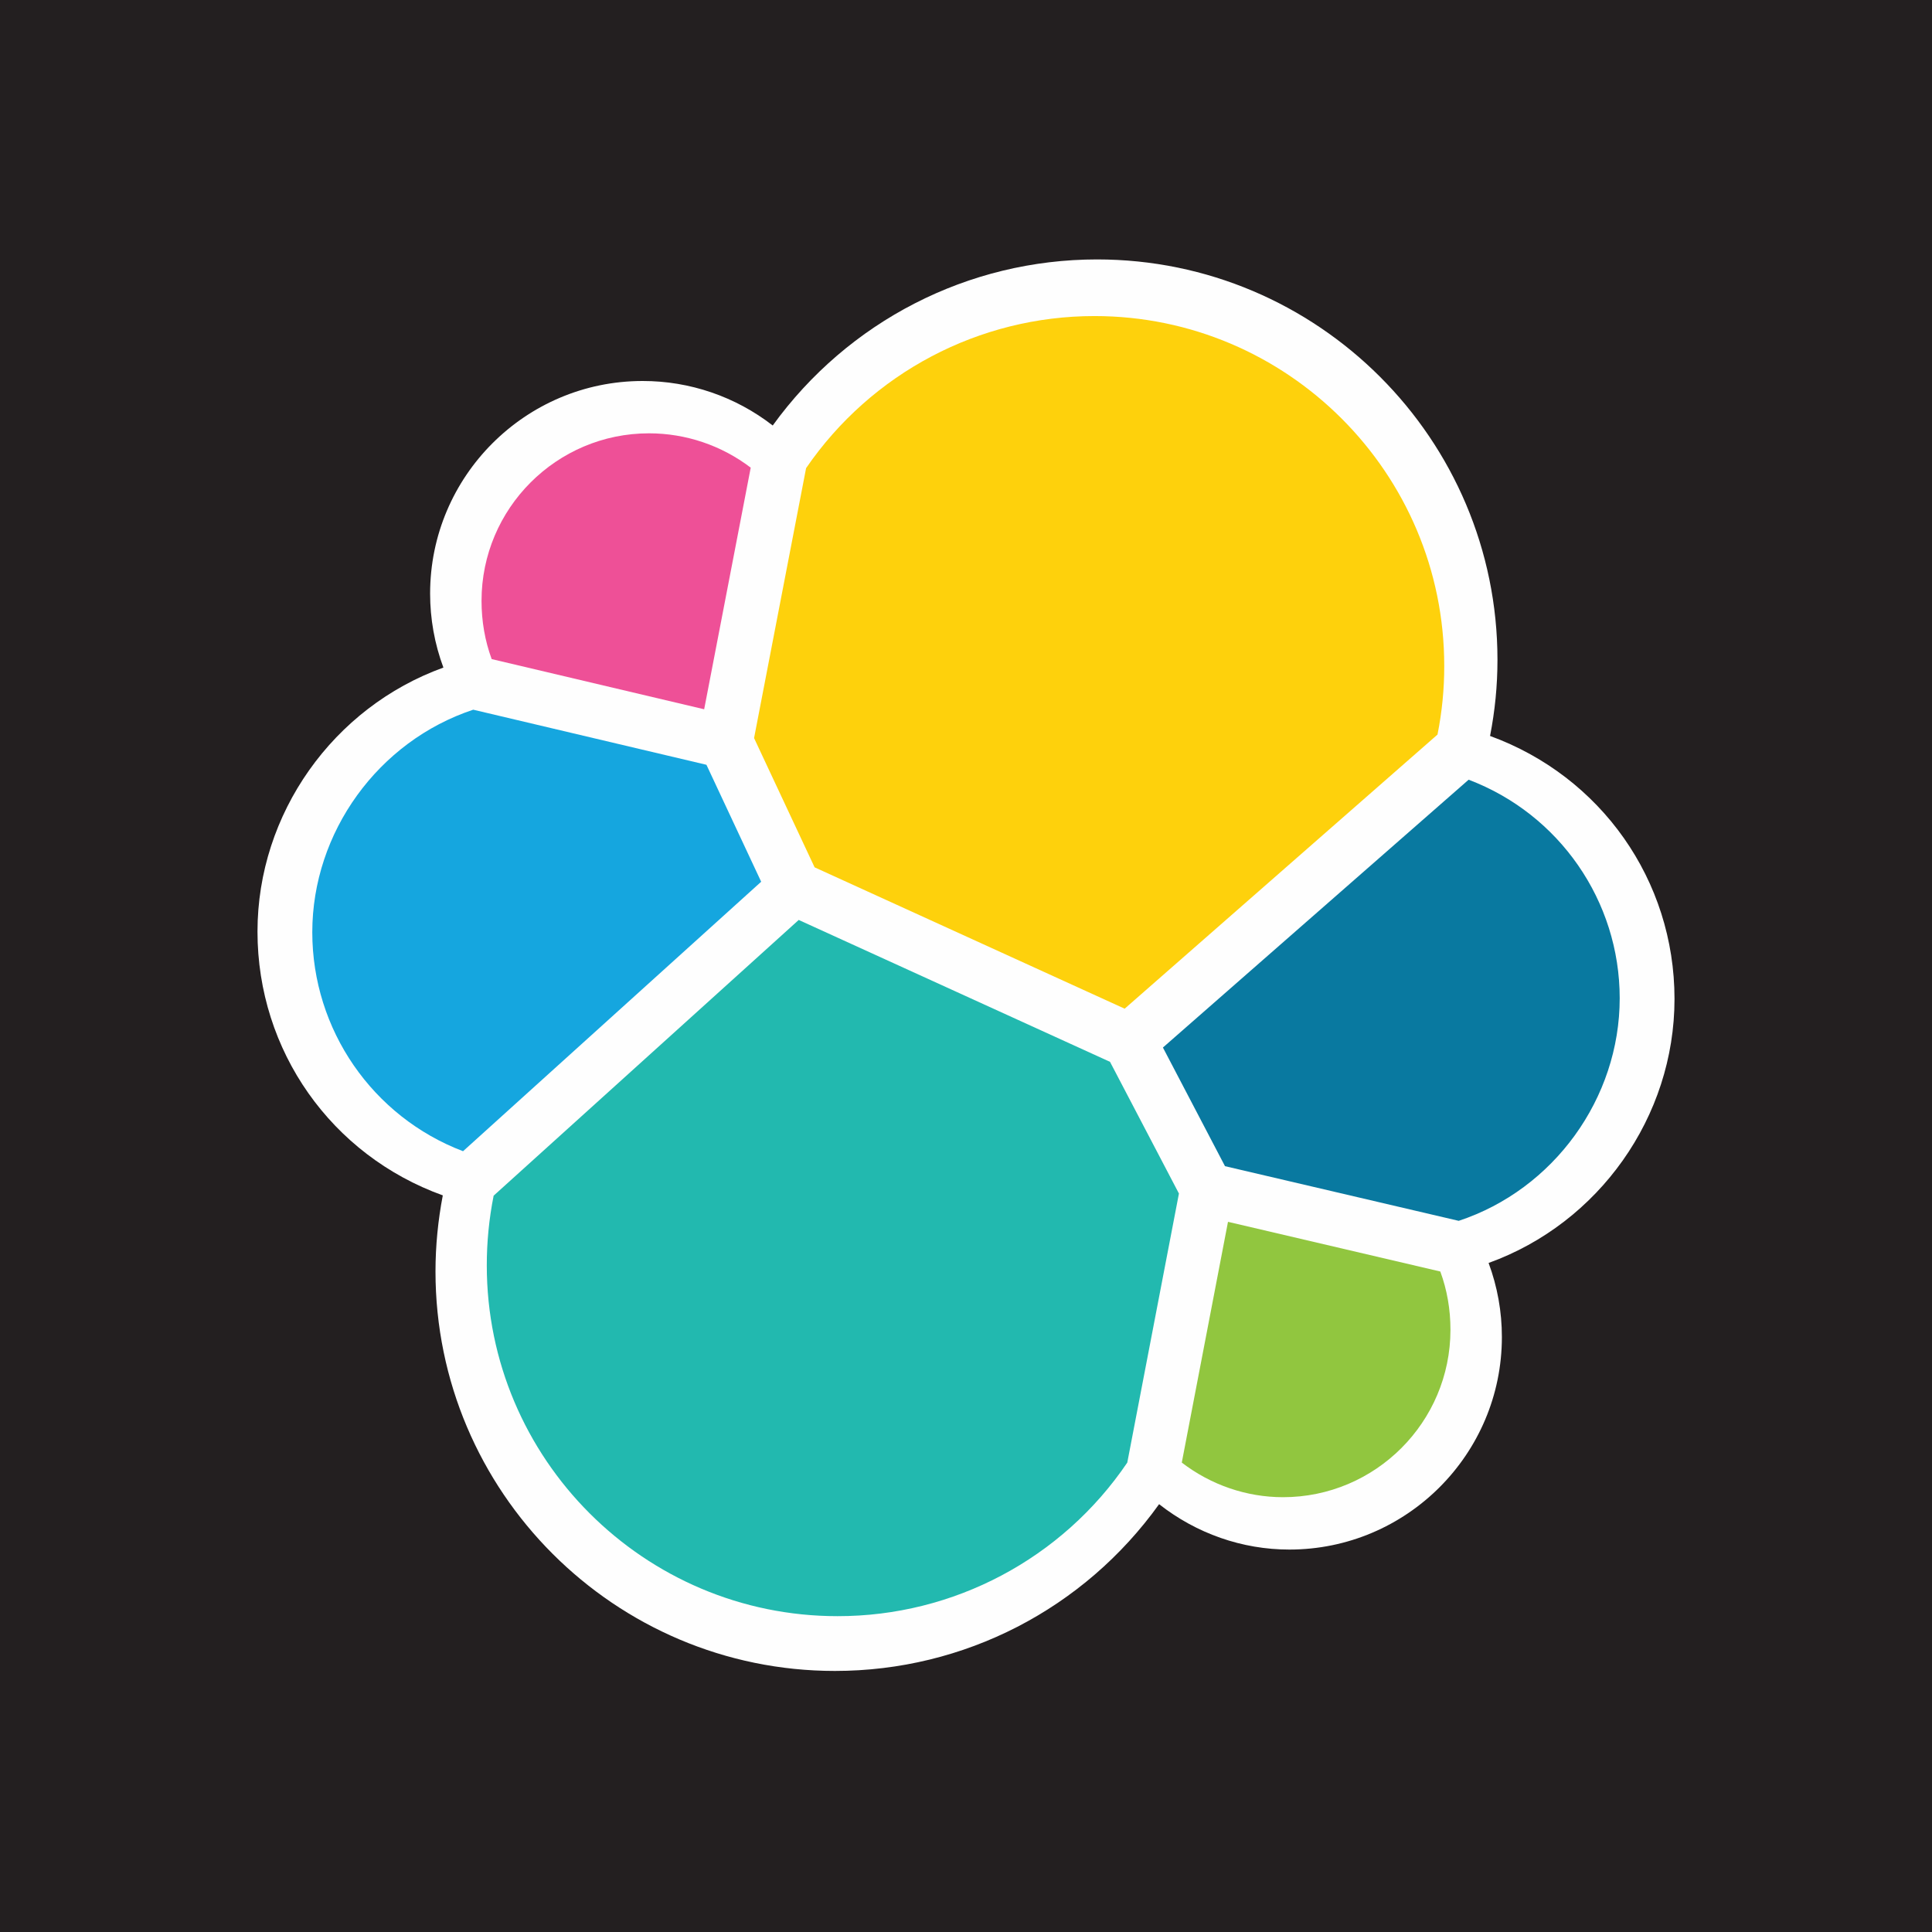
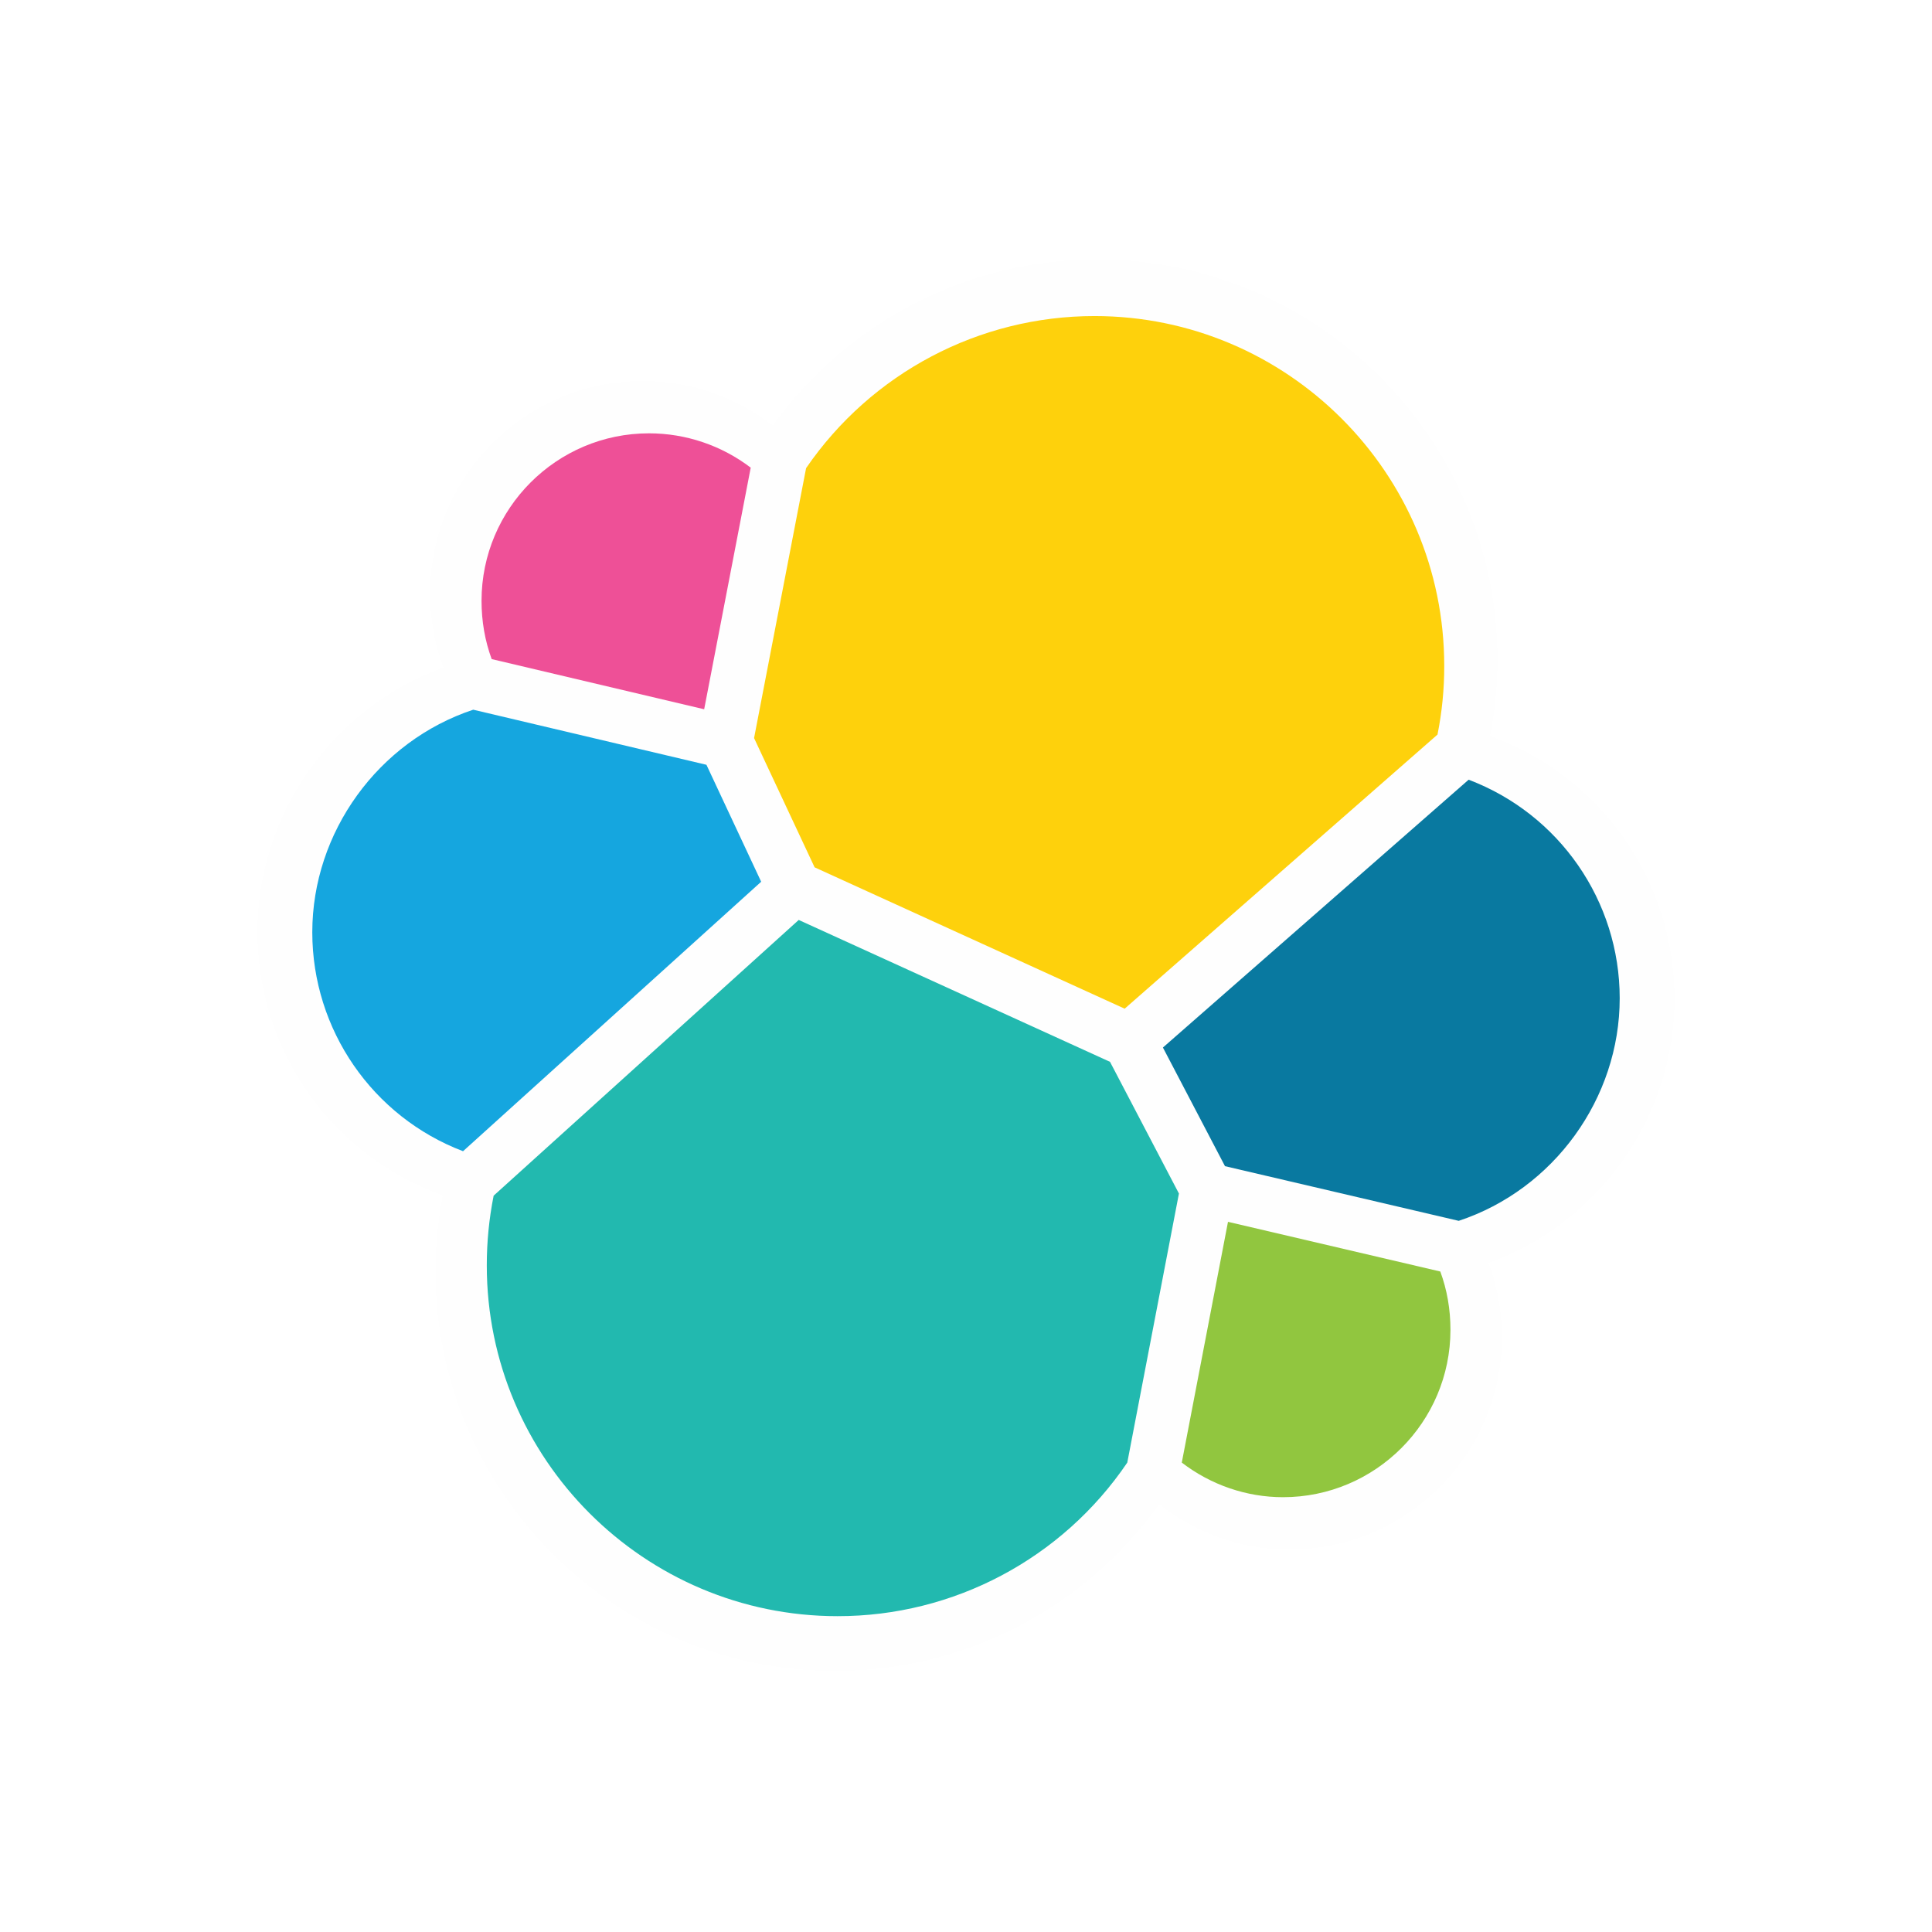
<svg xmlns="http://www.w3.org/2000/svg" viewBox="0 0 325 325">
-   <path fill="#231F20" d="M0 0h325v325H0z" />
  <path d="M281.685 168.041c0 19.85-12.742 37.733-31.274 44.414a35.701 35.701 0 0 1 2.235 12.465c0 19.713-16.038 35.747-35.751 35.747-7.959 0-15.635-2.707-21.912-7.635-12.61 17.605-32.781 28.053-54.53 28.053-37.053 0-67.195-30.143-67.195-67.196 0-4.343.434-8.639 1.229-12.803-18.725-6.746-31.172-24.292-31.172-44.372 0-19.851 12.742-37.728 31.274-44.415a35.666 35.666 0 0 1-2.235-12.459c0-19.714 16.038-35.75 35.751-35.75a35.618 35.618 0 0 1 21.882 7.487c12.683-17.531 32.866-27.936 54.56-27.936 37.143 0 67.357 30.214 67.357 67.351 0 4.386-.427 8.597-1.246 12.81 18.64 6.795 31.027 24.261 31.027 44.239z" fill="#FEFEFE" />
  <path d="M137.031 145.902l52.159 23.779 52.625-46.11a58.246 58.246 0 0 0 1.134-11.565c0-32.443-26.39-58.839-58.833-58.839-19.408 0-37.511 9.557-48.515 25.58l-8.752 45.414 10.182 21.74v.001z" fill="#FED10C" />
  <path d="M83.04 201.136a59.861 59.861 0 0 0-1.152 11.742c0 32.526 26.467 58.992 58.998 58.992a58.803 58.803 0 0 0 48.745-25.834l8.688-45.26-11.594-22.155-52.365-23.867-51.32 46.382z" fill="#22B9AF" />
  <path d="M82.71 110.872l35.745 8.44 7.831-40.642a28.226 28.226 0 0 0-17.116-5.776c-15.534 0-28.167 12.64-28.167 28.173 0 3.431.573 6.722 1.707 9.805" fill="#EE5097" />
  <path d="M79.607 119.385c-15.97 5.292-27.074 20.602-27.074 37.44 0 16.396 10.14 31.038 25.36 36.832l50.151-45.331-9.207-19.674-39.23-9.267z" fill="#15A6DF" />
  <path d="M198.8 246.034c4.902 3.768 10.903 5.823 17.029 5.823 15.532 0 28.166-12.632 28.166-28.166 0-3.425-.573-6.715-1.707-9.798l-35.715-8.358-7.773 40.499z" fill="#91C63F" />
  <path d="M206.068 196.173l39.318 9.196c15.977-5.28 27.08-20.595 27.08-37.44 0-16.366-10.164-30.991-25.414-36.766l-51.426 45.052 10.442 19.958z" fill="#0979A0" />
</svg>
